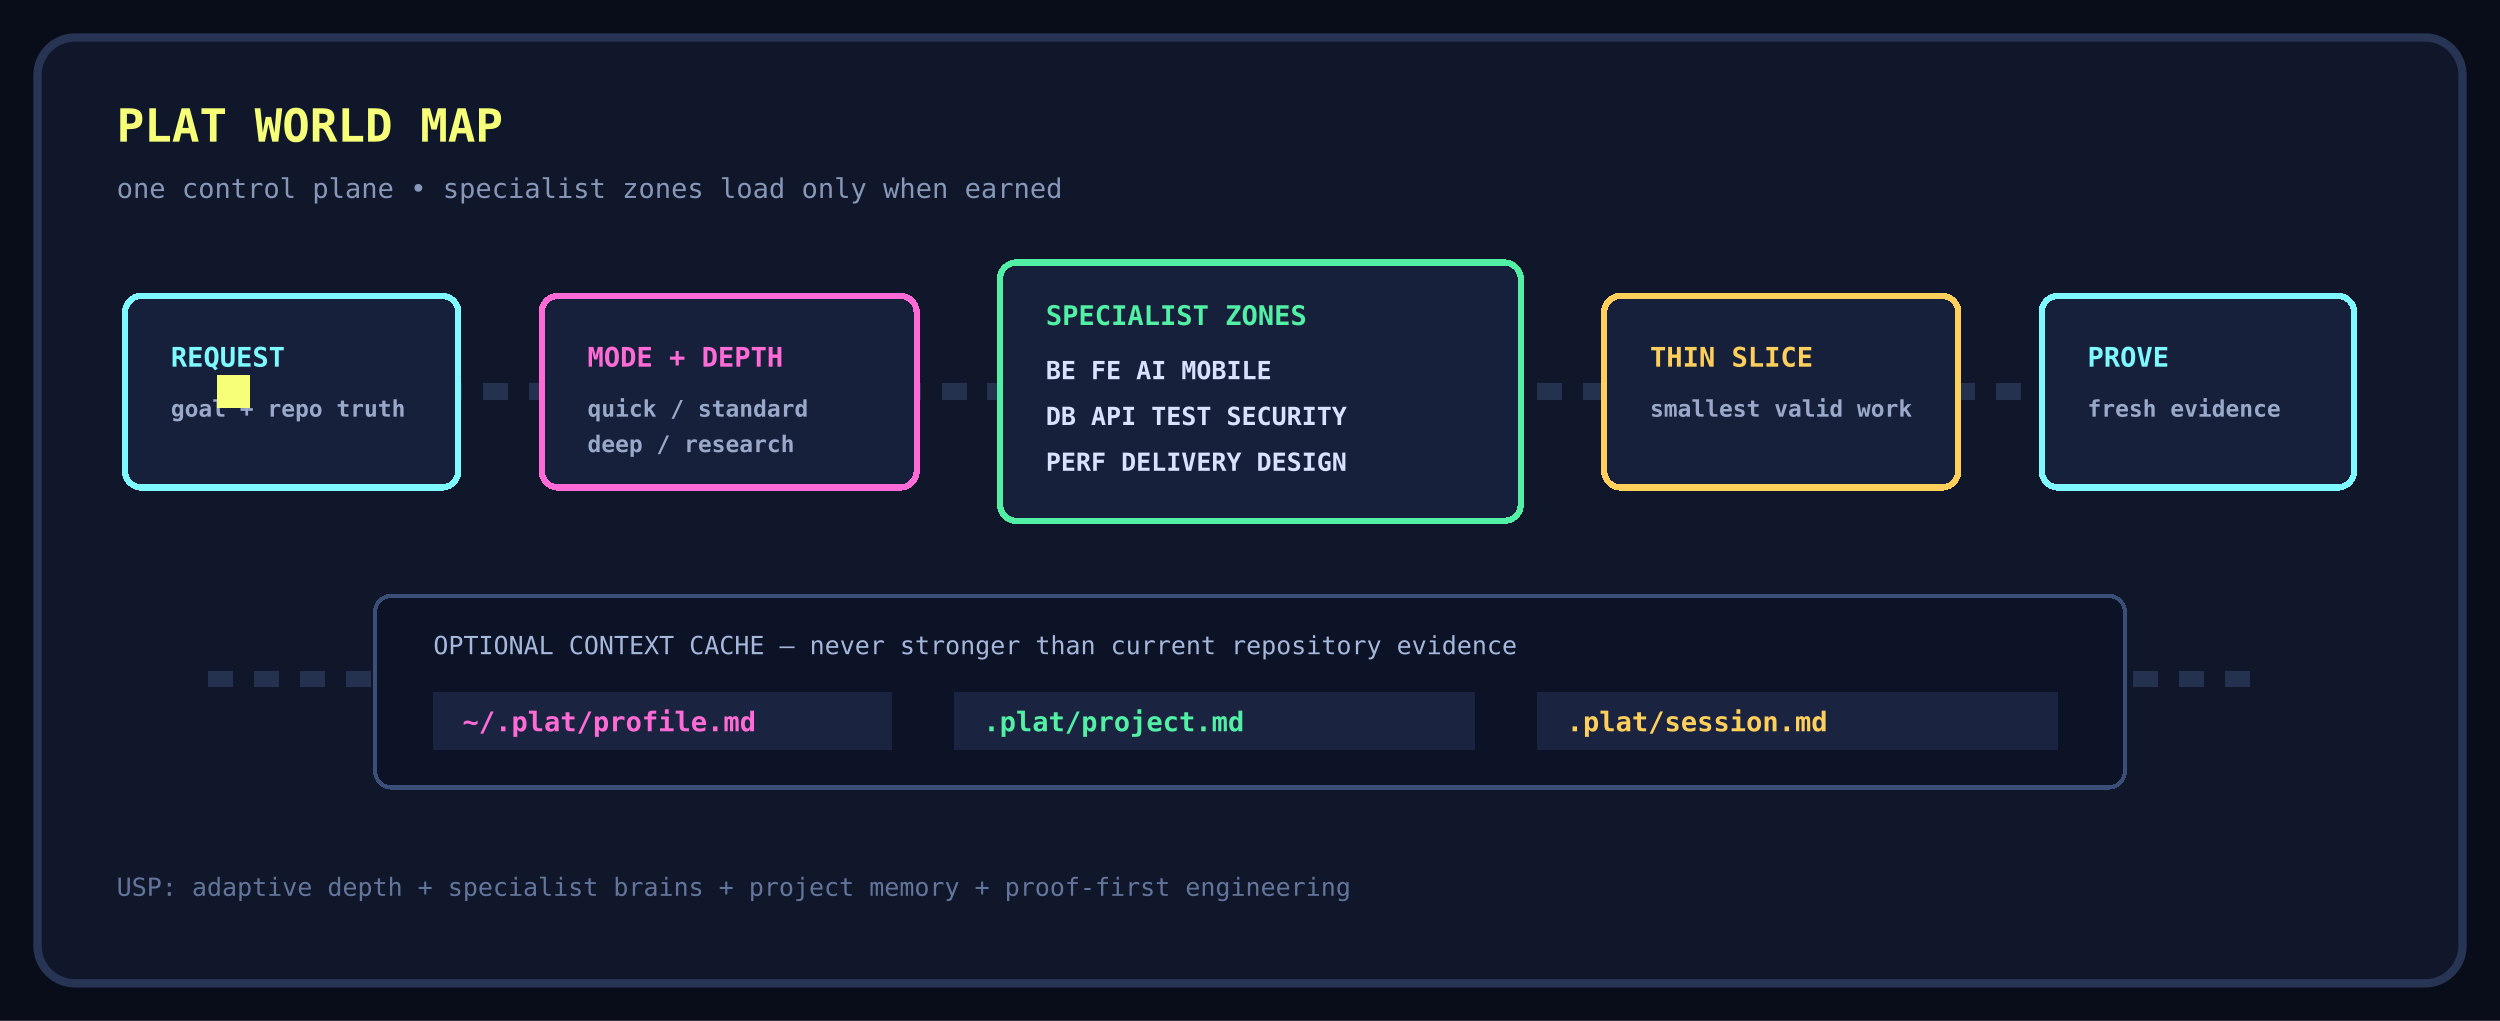
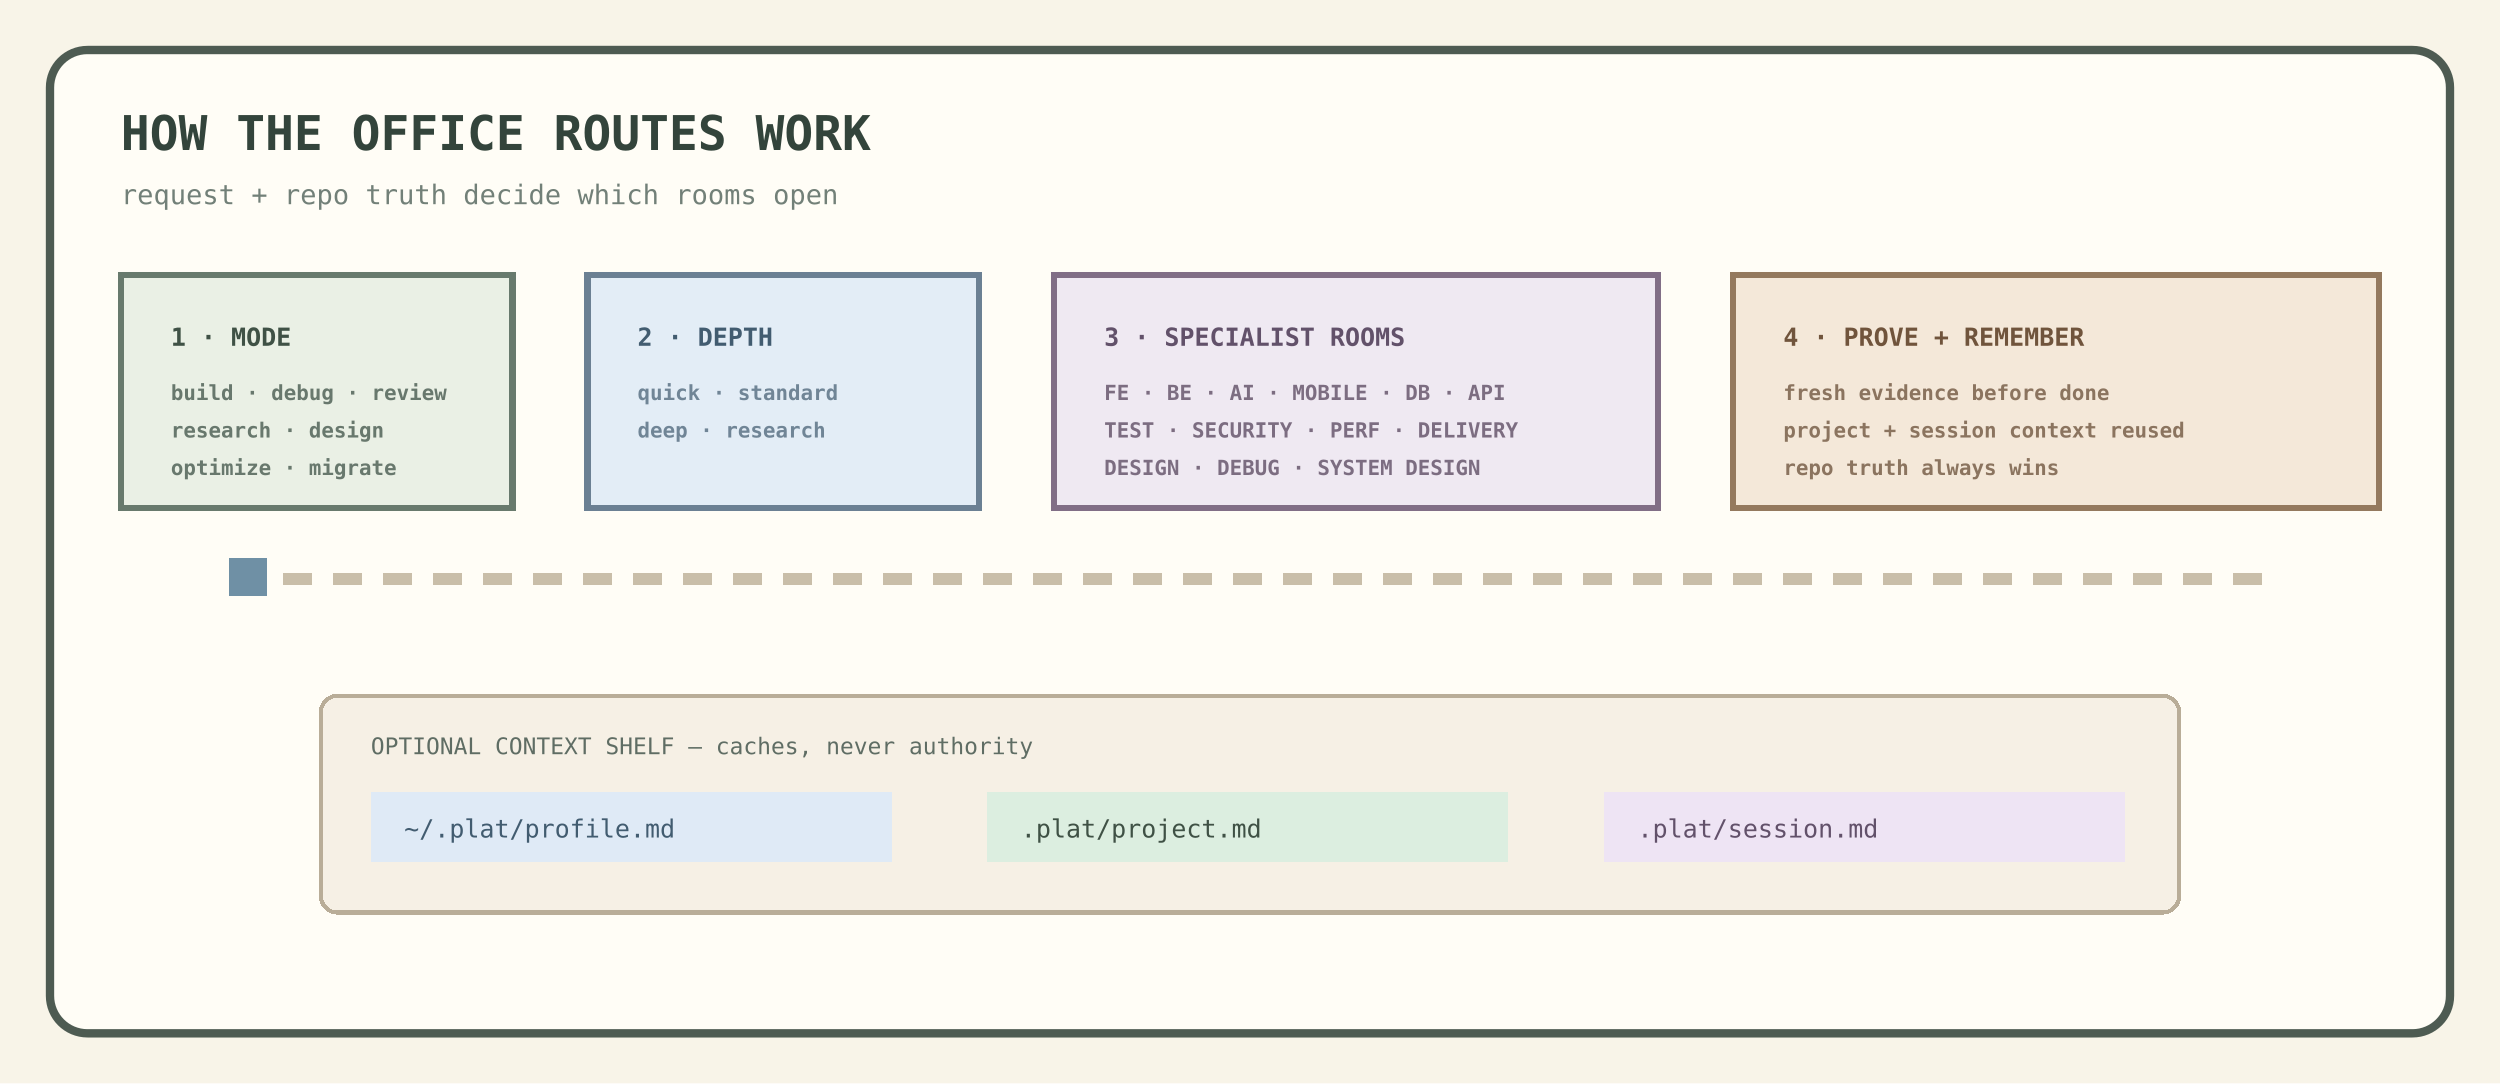
- <svg xmlns="http://www.w3.org/2000/svg" width="1200" height="490" viewBox="0 0 1200 490">
-   <rect width="1200" height="490" fill="#090d1a" />
-   <rect x="18" y="18" width="1164" height="454" rx="18" fill="#10172a" stroke="#273454" stroke-width="4" />
-   <g font-family="monospace" shape-rendering="crispEdges">
-     <text x="56" y="68" fill="#f6ff77" font-size="22" font-weight="700">PLAT WORLD MAP</text>
-     <text x="56" y="95" fill="#8797b8" font-size="13">one control plane • specialist zones load only when earned</text>
-     <path d="M100 188 H1080 M100 326 H1080" stroke="#24314f" stroke-width="8" stroke-dasharray="12 10" />
-     <g font-size="13" font-weight="700">
-       <g transform="translate(60 142)">
-         <rect width="160" height="92" rx="8" fill="#17203b" stroke="#7df9ff" stroke-width="3" />
-         <text x="22" y="34" fill="#7df9ff">REQUEST</text>
-         <text x="22" y="58" fill="#9aa9ca" font-size="11">goal + repo truth</text>
+ <svg xmlns="http://www.w3.org/2000/svg" width="1200" height="520" viewBox="0 0 1200 520">
+   <rect width="1200" height="520" fill="#f8f4e8" />
+   <rect x="24" y="24" width="1152" height="472" rx="18" fill="#fffdf6" stroke="#4e5b52" stroke-width="4" />
+   <g font-family="ui-monospace, SFMono-Regular, Menlo, monospace" shape-rendering="crispEdges">
+     <text x="58" y="72" fill="#33443b" font-size="23" font-weight="700">HOW THE OFFICE ROUTES WORK</text>
+     <text x="58" y="98" fill="#728078" font-size="13">request + repo truth decide which rooms open</text>
+     <g font-size="12" font-weight="700">
+       <g transform="translate(58 132)">
+         <rect width="188" height="112" fill="#eaf0e5" stroke="#687a6d" stroke-width="3" />
+         <text x="24" y="34" fill="#3f5145">1 · MODE</text>
+         <text x="24" y="60" fill="#68786d" font-size="10">build · debug · review</text>
+         <text x="24" y="78" fill="#68786d" font-size="10">research · design</text>
+         <text x="24" y="96" fill="#68786d" font-size="10">optimize · migrate</text>
      </g>
-       <g transform="translate(260 142)">
-         <rect width="180" height="92" rx="8" fill="#17203b" stroke="#ff6bd6" stroke-width="3" />
-         <text x="22" y="34" fill="#ff6bd6">MODE + DEPTH</text>
-         <text x="22" y="58" fill="#9aa9ca" font-size="11">quick / standard</text>
-         <text x="22" y="75" fill="#9aa9ca" font-size="11">deep / research</text>
+       <g transform="translate(282 132)">
+         <rect width="188" height="112" fill="#e3edf6" stroke="#6b8093" stroke-width="3" />
+         <text x="24" y="34" fill="#425c70">2 · DEPTH</text>
+         <text x="24" y="60" fill="#708596" font-size="10">quick · standard</text>
+         <text x="24" y="78" fill="#708596" font-size="10">deep · research</text>
      </g>
-       <g transform="translate(480 126)">
-         <rect width="250" height="124" rx="8" fill="#17203b" stroke="#51f0a5" stroke-width="3" />
-         <text x="22" y="30" fill="#51f0a5">SPECIALIST ZONES</text>
-         <text x="22" y="56" fill="#d9e2ff" font-size="12">BE  FE  AI  MOBILE</text>
-         <text x="22" y="78" fill="#d9e2ff" font-size="12">DB  API  TEST  SECURITY</text>
-         <text x="22" y="100" fill="#d9e2ff" font-size="12">PERF  DELIVERY  DESIGN</text>
+       <g transform="translate(506 132)">
+         <rect width="290" height="112" fill="#efe9f2" stroke="#816e86" stroke-width="3" />
+         <text x="24" y="34" fill="#62516a">3 · SPECIALIST ROOMS</text>
+         <text x="24" y="60" fill="#7c6d81" font-size="10">FE · BE · AI · MOBILE · DB · API</text>
+         <text x="24" y="78" fill="#7c6d81" font-size="10">TEST · SECURITY · PERF · DELIVERY</text>
+         <text x="24" y="96" fill="#7c6d81" font-size="10">DESIGN · DEBUG · SYSTEM DESIGN</text>
      </g>
-       <g transform="translate(770 142)">
-         <rect width="170" height="92" rx="8" fill="#17203b" stroke="#ffcf5c" stroke-width="3" />
-         <text x="22" y="34" fill="#ffcf5c">THIN SLICE</text>
-         <text x="22" y="58" fill="#9aa9ca" font-size="11">smallest valid work</text>
-       </g>
-       <g transform="translate(980 142)">
-         <rect width="150" height="92" rx="8" fill="#17203b" stroke="#7df9ff" stroke-width="3" />
-         <text x="22" y="34" fill="#7df9ff">PROVE</text>
-         <text x="22" y="58" fill="#9aa9ca" font-size="11">fresh evidence</text>
+       <g transform="translate(832 132)">
+         <rect width="310" height="112" fill="#f4e8d9" stroke="#94795e" stroke-width="3" />
+         <text x="24" y="34" fill="#70543c">4 · PROVE + REMEMBER</text>
+         <text x="24" y="60" fill="#8b745f" font-size="10">fresh evidence before done</text>
+         <text x="24" y="78" fill="#8b745f" font-size="10">project + session context reused</text>
+         <text x="24" y="96" fill="#8b745f" font-size="10">repo truth always wins</text>
      </g>
    </g>
-     <g transform="translate(180 286)">
-       <rect width="840" height="92" rx="8" fill="#0c1327" stroke="#3b4e78" stroke-width="2" />
-       <text x="28" y="28" fill="#a6b7dc" font-size="12">OPTIONAL CONTEXT CACHE — never stronger than current repository evidence</text>
-       <g font-size="13" font-weight="700">
-         <rect x="28" y="46" width="220" height="28" fill="#1a2440" />
-         <text x="42" y="65" fill="#ff6bd6">~/.plat/profile.md</text>
-         <rect x="278" y="46" width="250" height="28" fill="#1a2440" />
-         <text x="292" y="65" fill="#51f0a5">.plat/project.md</text>
-         <rect x="558" y="46" width="250" height="28" fill="#1a2440" />
-         <text x="572" y="65" fill="#ffcf5c">.plat/session.md</text>
-       </g>
+     <path d="M112 278 H1086" stroke="#c9bea9" stroke-width="6" stroke-dasharray="14 10" />
+     <rect x="110" y="268" width="18" height="18" fill="#6f90a5">
+       <animate attributeName="x" values="110;355;610;885;1080;110" dur="8s" repeatCount="indefinite" />
+     </rect>
+     <g transform="translate(154 334)">
+       <rect width="892" height="104" rx="8" fill="#f6f0e5" stroke="#b9ad98" stroke-width="2" />
+       <text x="24" y="28" fill="#5f6d64" font-size="11">OPTIONAL CONTEXT SHELF — caches, never authority</text>
+       <rect x="24" y="46" width="250" height="34" fill="#dfeaf6" />
+       <text x="40" y="68" fill="#425c70">~/.plat/profile.md</text>
+       <rect x="320" y="46" width="250" height="34" fill="#dceee0" />
+       <text x="336" y="68" fill="#3f5145">.plat/project.md</text>
+       <rect x="616" y="46" width="250" height="34" fill="#eee4f4" />
+       <text x="632" y="68" fill="#62516a">.plat/session.md</text>
    </g>
-     <rect x="104" y="180" width="16" height="16" fill="#f6ff77">
-       <animate attributeName="x" values="104;285;520;805;1010;1080;104" dur="7s" repeatCount="indefinite" />
-       <animate attributeName="fill" values="#7df9ff;#ff6bd6;#51f0a5;#ffcf5c;#7df9ff;#f6ff77;#7df9ff" dur="7s" repeatCount="indefinite" />
-     </rect>
-     <text x="56" y="430" fill="#64759b" font-size="12">USP: adaptive depth + specialist brains + project memory + proof-first engineering</text>
  </g>
</svg>
